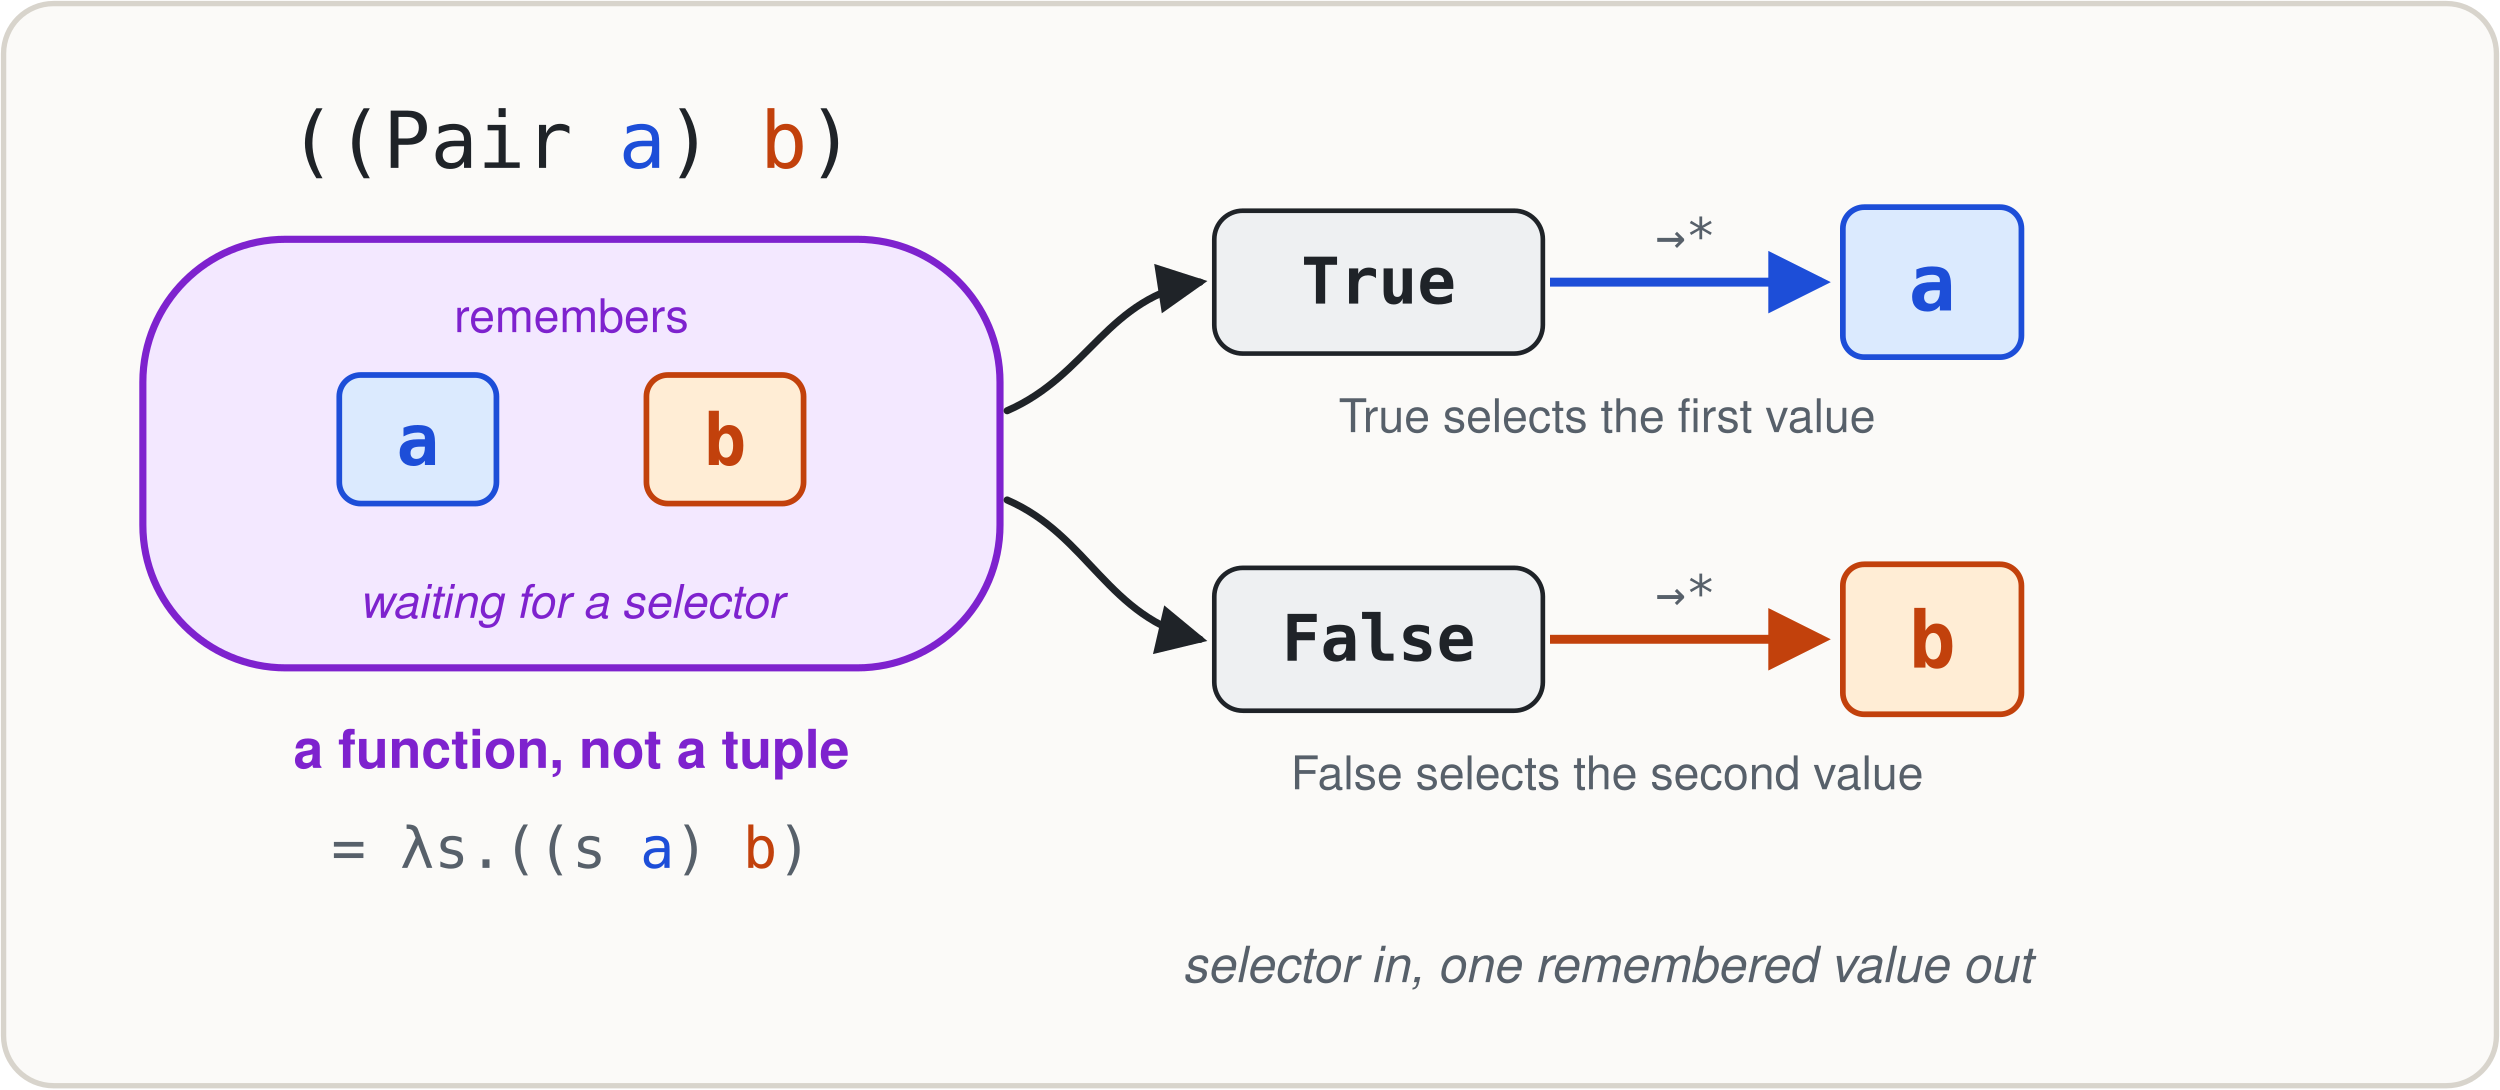
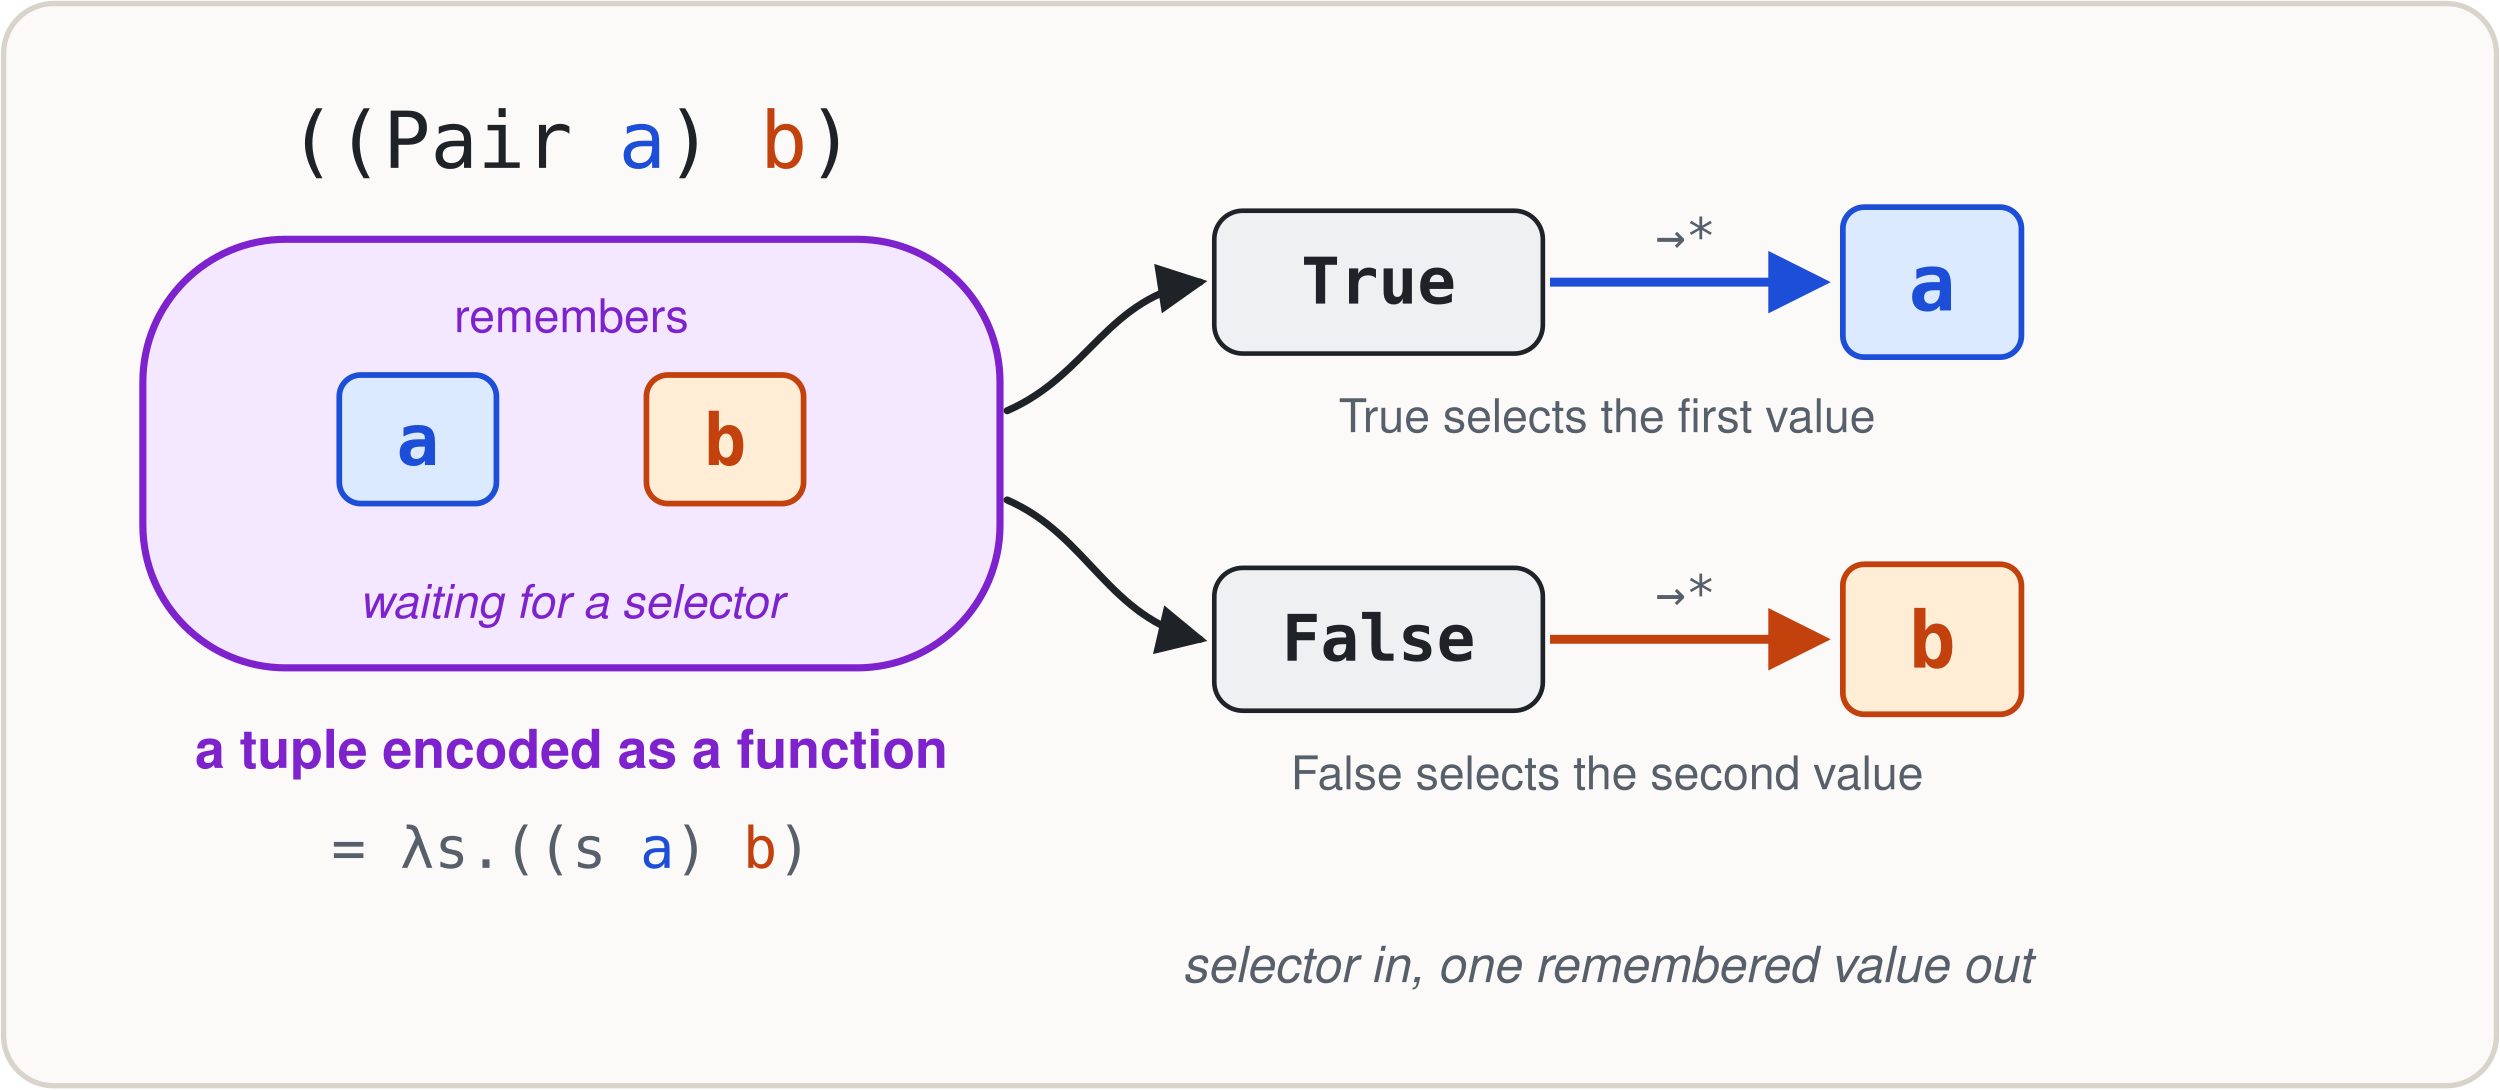
<svg xmlns="http://www.w3.org/2000/svg" viewBox="0 0 700 305" role="img" aria-label="A pair is a function that remembers two values and waits for a selector">
  <defs>
    <marker id="ah1d4ed8" viewBox="0 0 10 10" refX="8.5" refY="5" markerWidth="7" markerHeight="7" orient="auto-start-reverse">
      <path d="M0,0 L10,5 L0,10 z" fill="#1d4ed8" />
    </marker>
    <marker id="ah1f2328" viewBox="0 0 10 10" refX="8.5" refY="5" markerWidth="7" markerHeight="7" orient="auto-start-reverse">
      <path d="M0,0 L10,5 L0,10 z" fill="#1f2328" />
    </marker>
    <marker id="ahc2410c" viewBox="0 0 10 10" refX="8.5" refY="5" markerWidth="7" markerHeight="7" orient="auto-start-reverse">
      <path d="M0,0 L10,5 L0,10 z" fill="#c2410c" />
    </marker>
  </defs>
  <rect x="1" y="1" width="698" height="303" rx="14" fill="#fbfaf8" stroke="#d8d4cc" stroke-width="1.5" />
  <g transform="translate(0,-25)">
    <text y="72" font-family="ui-monospace, SFMono-Regular, Menlo, Consolas, 'DejaVu Sans Mono', monospace" font-size="22">
      <tspan x="80.8 94.0 107.2 120.4 133.6 146.8" fill="#1f2328" font-weight="normal">((Pair</tspan>
      <tspan x="173.2" fill="#1d4ed8" font-weight="normal">a</tspan>
      <tspan x="186.4" fill="#1f2328" font-weight="normal">)</tspan>
      <tspan x="212.8" fill="#c2410c" font-weight="normal">b</tspan>
      <tspan x="226.0" fill="#1f2328" font-weight="normal">)</tspan>
    </text>
    <rect x="40" y="92" width="240" height="120" rx="40" fill="#f3e8ff" stroke="#7e22ce" stroke-width="2" />
    <text x="160" y="118" font-family="system-ui, -apple-system, 'Segoe UI', Helvetica, Arial, sans-serif" font-size="13" fill="#7e22ce" text-anchor="middle" font-weight="normal">remembers</text>
    <rect x="95" y="130" width="44" height="36" rx="6" fill="#dbeafe" stroke="#1d4ed8" stroke-width="1.6" />
    <text x="117.0" y="155.2" font-family="ui-monospace, SFMono-Regular, Menlo, Consolas, 'DejaVu Sans Mono', monospace" font-size="20" fill="#1d4ed8" text-anchor="middle" font-weight="700">a</text>
    <rect x="181" y="130" width="44" height="36" rx="6" fill="#ffedd5" stroke="#c2410c" stroke-width="1.6" />
    <text x="203.0" y="155.2" font-family="ui-monospace, SFMono-Regular, Menlo, Consolas, 'DejaVu Sans Mono', monospace" font-size="20" fill="#c2410c" text-anchor="middle" font-weight="700">b</text>
    <text x="160" y="198" font-family="system-ui, -apple-system, 'Segoe UI', Helvetica, Arial, sans-serif" font-size="13" fill="#7e22ce" text-anchor="middle" font-weight="normal" font-style="italic">waiting for a selector</text>
-     <text x="160" y="240" font-family="system-ui, -apple-system, 'Segoe UI', Helvetica, Arial, sans-serif" font-size="15" fill="#7e22ce" text-anchor="middle" font-weight="700">a function, not a tuple</text>
+     <text x="160" y="240" font-family="system-ui, -apple-system, 'Segoe UI', Helvetica, Arial, sans-serif" font-size="15" fill="#7e22ce" text-anchor="middle" font-weight="700">a tuple encoded as a function</text>
    <text y="268" font-family="ui-monospace, SFMono-Regular, Menlo, Consolas, 'DejaVu Sans Mono', monospace" font-size="16">
      <tspan x="92.8" fill="#57606a" font-weight="normal">=</tspan>
      <tspan x="112.0 121.6 131.2 140.8 150.4 160.0" fill="#57606a" font-weight="normal">λs.((s</tspan>
      <tspan x="179.2" fill="#1d4ed8" font-weight="normal">a</tspan>
      <tspan x="188.8" fill="#57606a" font-weight="normal">)</tspan>
      <tspan x="208.0" fill="#c2410c" font-weight="normal">b</tspan>
      <tspan x="217.6" fill="#57606a" font-weight="normal">)</tspan>
    </text>
    <path d="M282,140 C305,130 310,108 336,104" fill="none" stroke="#1f2328" stroke-width="2" stroke-linecap="round" marker-end="url(#ah1f2328)" />
    <path d="M282,165 C305,175 310,198 336,204" fill="none" stroke="#1f2328" stroke-width="2" stroke-linecap="round" marker-end="url(#ah1f2328)" />
    <rect x="340" y="84" width="92" height="40" rx="8" fill="#eef0f2" stroke="#1f2328" stroke-width="1.3" />
    <text x="386" y="110" font-family="ui-monospace, SFMono-Regular, Menlo, Consolas, 'DejaVu Sans Mono', monospace" font-size="18" fill="#1f2328" text-anchor="middle" font-weight="600">True</text>
    <line x1="434" y1="104" x2="510" y2="104" stroke="#1d4ed8" stroke-width="2.5" marker-end="url(#ah1d4ed8)" />
    <text x="472" y="96" font-family="ui-monospace, SFMono-Regular, Menlo, Consolas, 'DejaVu Sans Mono', monospace" font-size="14" fill="#57606a" text-anchor="middle" font-weight="normal">→*</text>
    <rect x="516" y="83" width="50" height="42" rx="6" fill="#dbeafe" stroke="#1d4ed8" stroke-width="1.6" />
    <text x="541.0" y="111.92" font-family="ui-monospace, SFMono-Regular, Menlo, Consolas, 'DejaVu Sans Mono', monospace" font-size="22" fill="#1d4ed8" text-anchor="middle" font-weight="700">a</text>
    <text x="450" y="146" font-family="system-ui, -apple-system, 'Segoe UI', Helvetica, Arial, sans-serif" font-size="13" fill="#57606a" text-anchor="middle" font-weight="normal">True selects the first value</text>
    <rect x="340" y="184" width="92" height="40" rx="8" fill="#eef0f2" stroke="#1f2328" stroke-width="1.3" />
    <text x="386" y="210" font-family="ui-monospace, SFMono-Regular, Menlo, Consolas, 'DejaVu Sans Mono', monospace" font-size="18" fill="#1f2328" text-anchor="middle" font-weight="600">False</text>
    <line x1="434" y1="204" x2="510" y2="204" stroke="#c2410c" stroke-width="2.5" marker-end="url(#ahc2410c)" />
    <text x="472" y="196" font-family="ui-monospace, SFMono-Regular, Menlo, Consolas, 'DejaVu Sans Mono', monospace" font-size="14" fill="#57606a" text-anchor="middle" font-weight="normal">→*</text>
    <rect x="516" y="183" width="50" height="42" rx="6" fill="#ffedd5" stroke="#c2410c" stroke-width="1.6" />
    <text x="541.0" y="211.92" font-family="ui-monospace, SFMono-Regular, Menlo, Consolas, 'DejaVu Sans Mono', monospace" font-size="22" fill="#c2410c" text-anchor="middle" font-weight="700">b</text>
    <text x="450" y="246" font-family="system-ui, -apple-system, 'Segoe UI', Helvetica, Arial, sans-serif" font-size="13" fill="#57606a" text-anchor="middle" font-weight="normal">False selects the second value</text>
    <text x="450" y="300" font-family="system-ui, -apple-system, 'Segoe UI', Helvetica, Arial, sans-serif" font-size="14" fill="#57606a" text-anchor="middle" font-weight="normal" font-style="italic">selector in, one remembered value out</text>
  </g>
</svg>
